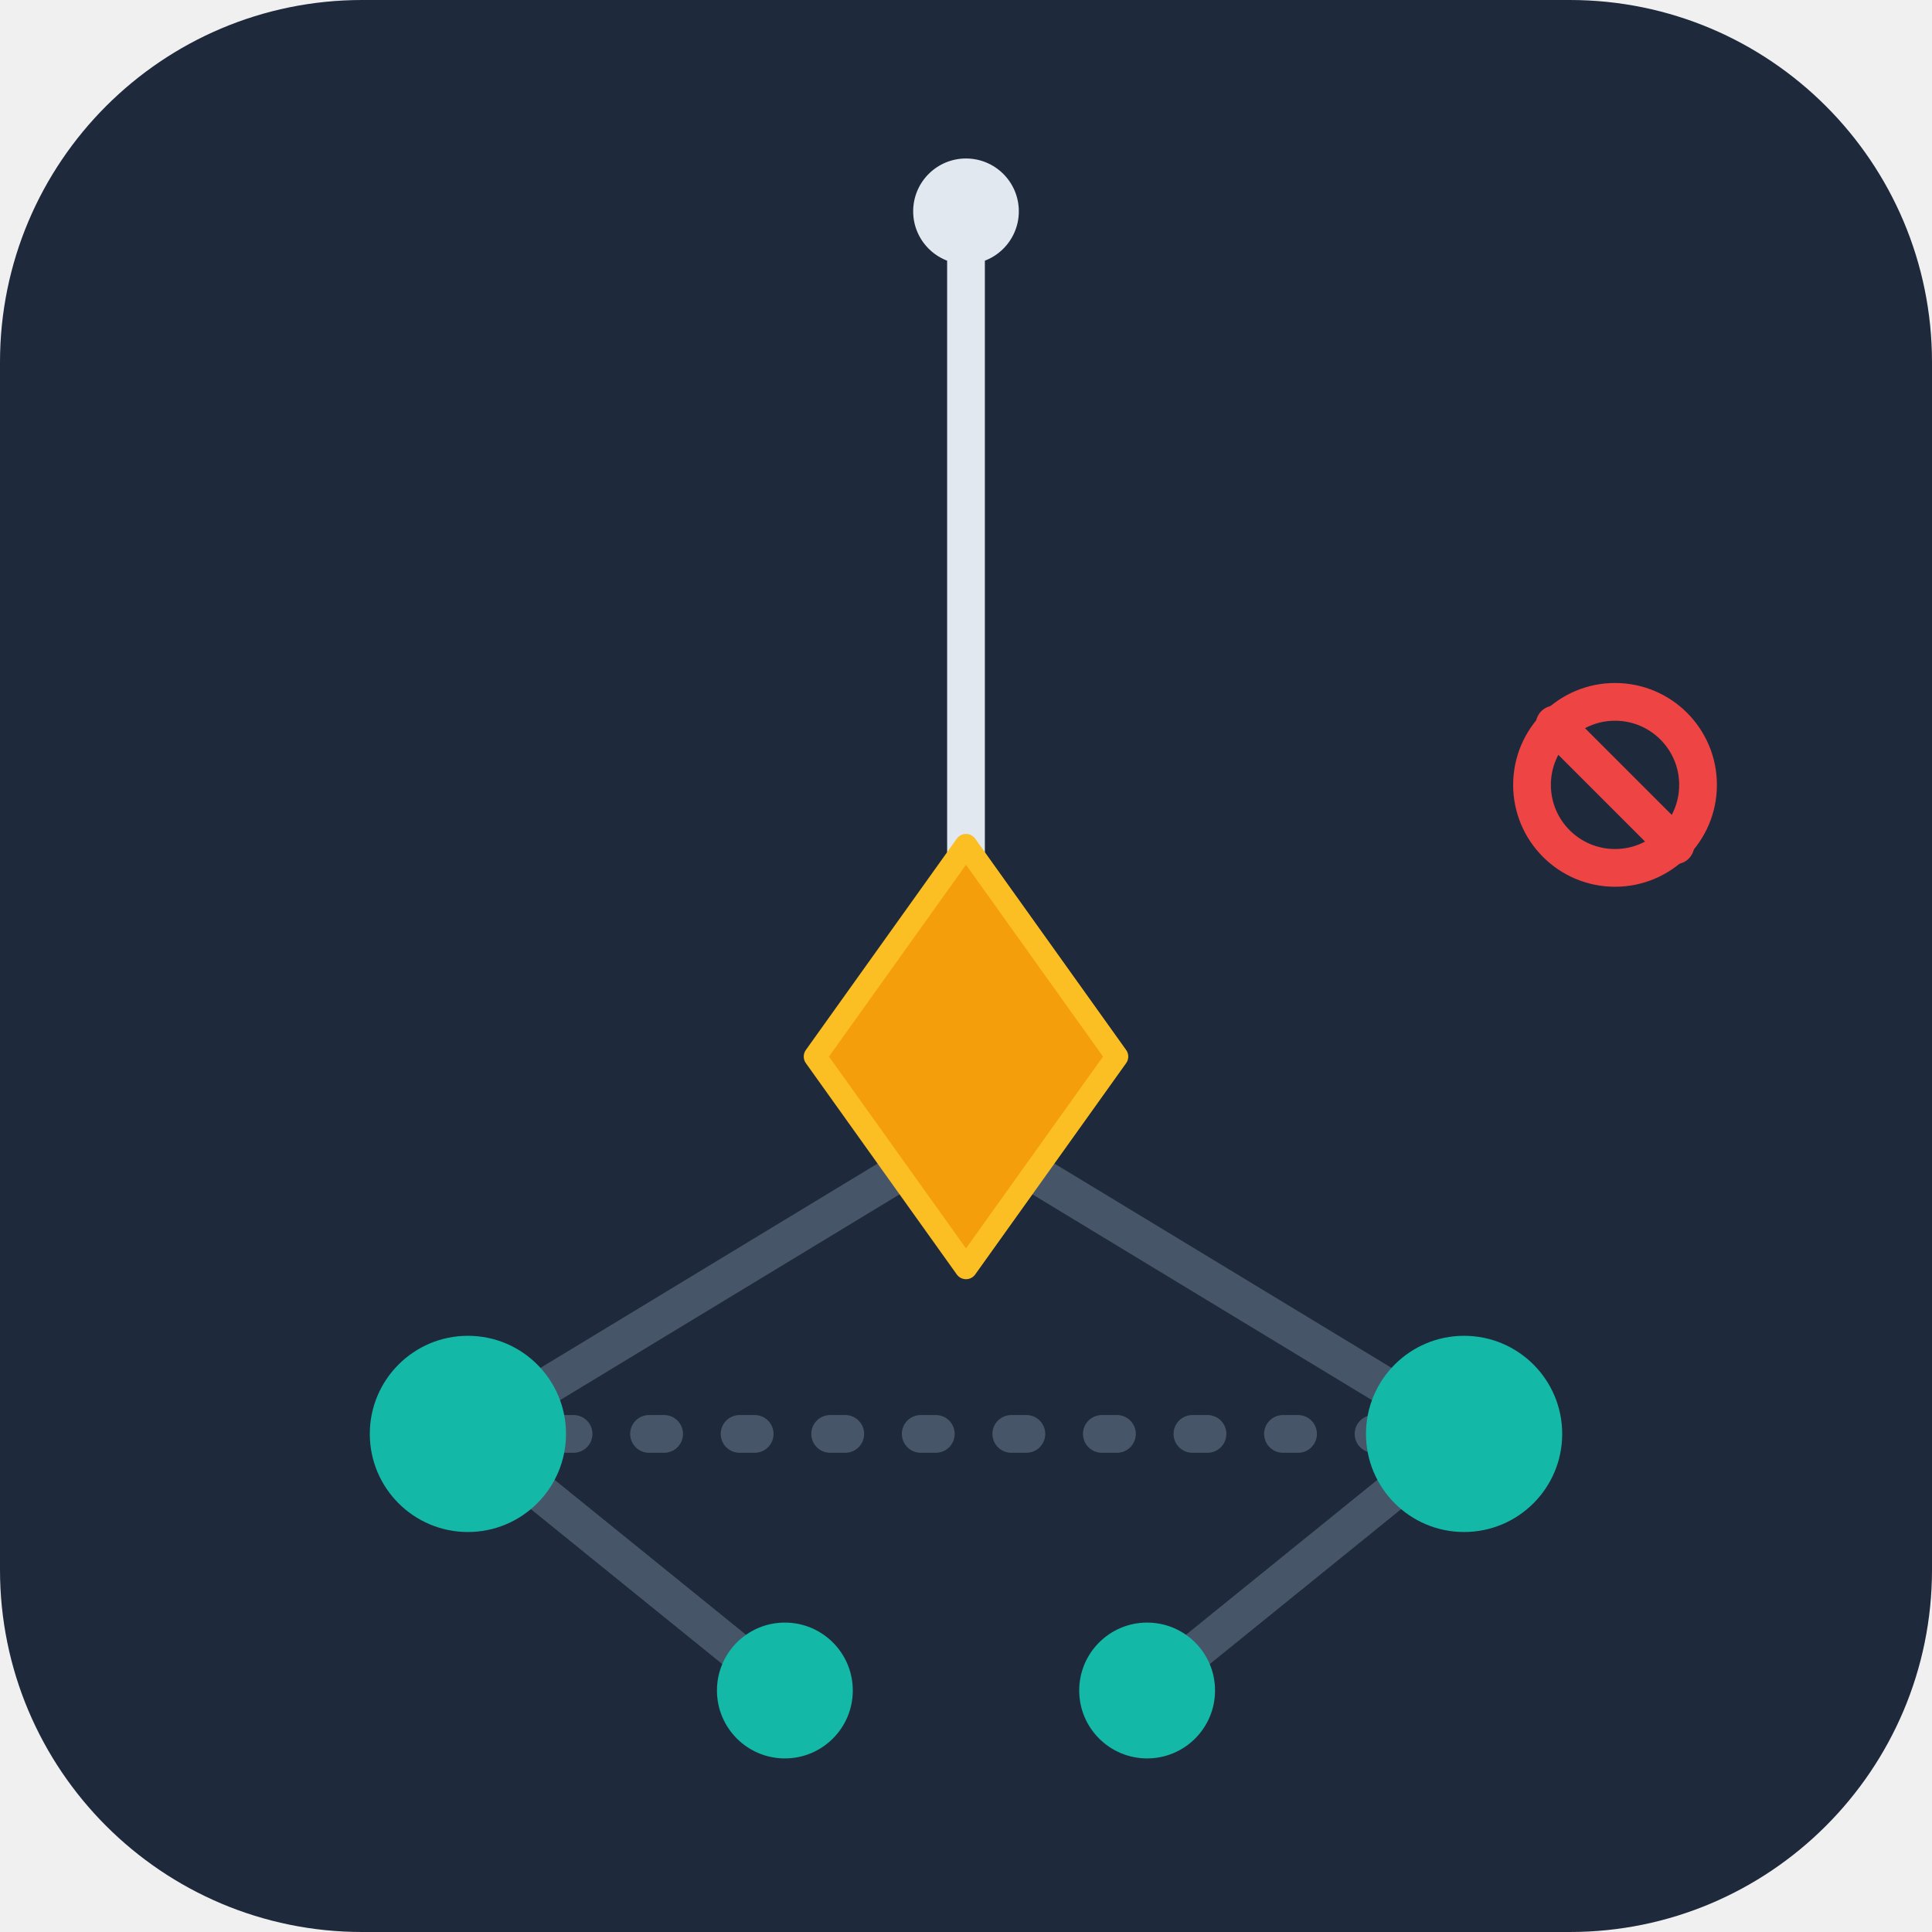
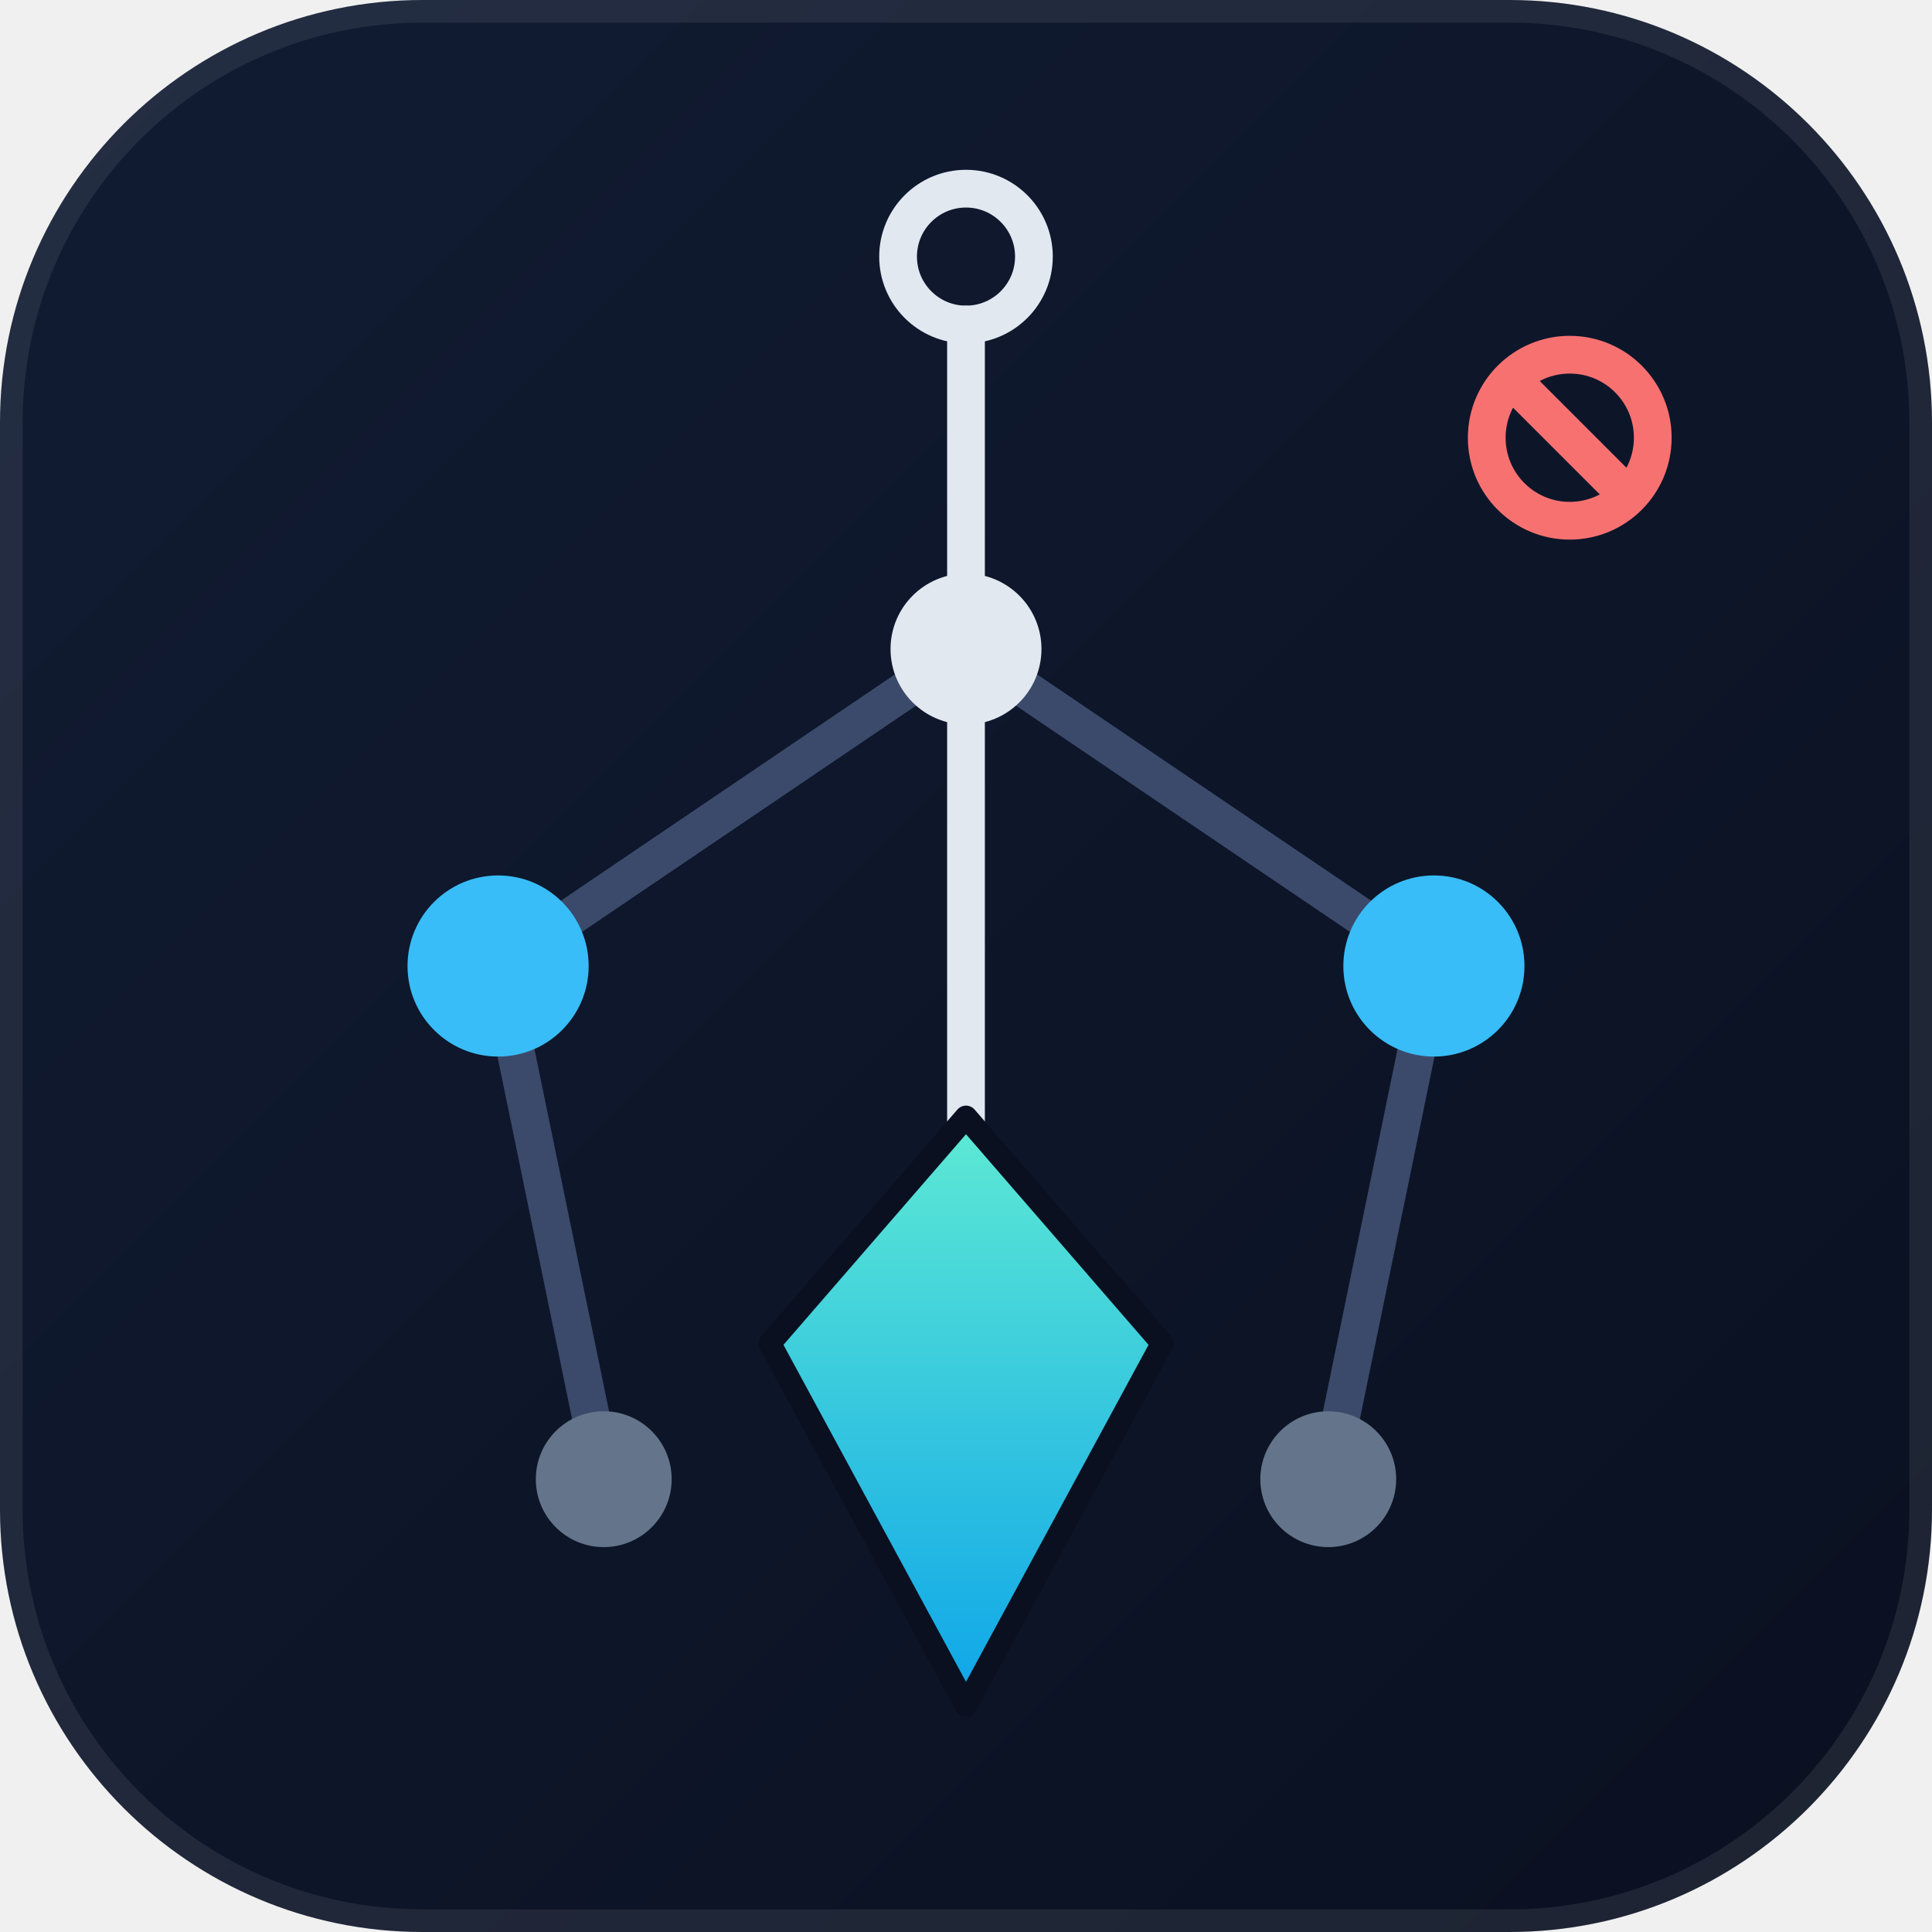
<svg xmlns="http://www.w3.org/2000/svg" viewBox="0 0 256 256" width="256" height="256" role="img" aria-labelledby="t">
-   <rect width="256" height="256" rx="48" fill="#1E293B" />
-   <g stroke="#475569" stroke-width="5" stroke-linecap="round">
-     <line x1="128" y1="150" x2="62" y2="190" />
-     <line x1="128" y1="150" x2="194" y2="190" />
-     <line x1="62" y1="190" x2="104" y2="224" />
-     <line x1="194" y1="190" x2="152" y2="224" />
-     <line x1="62" y1="190" x2="194" y2="190" stroke-dasharray="2 10" />
+   <defs>
+     <linearGradient id="bg" x1="0" y1="0" x2="1" y2="1">
+       <stop offset="0" stop-color="#111C33" />
+       <stop offset="1" stop-color="#0A1020" />
+     </linearGradient>
+     <linearGradient id="bob" x1="0" y1="0" x2="0" y2="1">
+       <stop offset="0" stop-color="#5EEAD4" />
+       <stop offset="1" stop-color="#0EA5E9" />
+     </linearGradient>
+   </defs>
+   <rect width="256" height="256" rx="56" fill="url(#bg)" />
+   <rect x="1.5" y="1.5" width="253" height="253" rx="54.5" fill="none" stroke="#FFFFFF" stroke-opacity=".08" stroke-width="3" />
+   <g stroke="#3B4A6B" stroke-width="5" stroke-linecap="round" fill="none">
+     <line x1="128" y1="86" x2="66" y2="128" />
+     <line x1="128" y1="86" x2="190" y2="128" />
+     <line x1="66" y1="128" x2="80" y2="196" />
+     <line x1="190" y1="128" x2="176" y2="196" />
  </g>
-   <circle cx="214" cy="104" r="11" fill="none" stroke="#EF4444" stroke-width="5" />
-   <line x1="206" y1="96" x2="222" y2="112" stroke="#EF4444" stroke-width="5" stroke-linecap="round" />
-   <g fill="#14B8A6">
-     <circle cx="62" cy="190" r="13" />
-     <circle cx="194" cy="190" r="13" />
-     <circle cx="104" cy="224" r="9" />
-     <circle cx="152" cy="224" r="9" />
+   <circle cx="208" cy="58" r="11" fill="none" stroke="#F87171" stroke-width="5" />
+   <line x1="200.5" y1="50.5" x2="215.5" y2="65.5" stroke="#F87171" stroke-width="5" stroke-linecap="round" />
+   <g fill="#38BDF8">
+     <circle cx="66" cy="128" r="12" />
+     <circle cx="190" cy="128" r="12" />
  </g>
-   <line x1="128" y1="28" x2="128" y2="118" stroke="#E2E8F0" stroke-width="5" stroke-linecap="round" />
-   <circle cx="128" cy="28" r="7" fill="#E2E8F0" />
-   <path d="M128 112 L148 140 L128 168 L108 140 Z" fill="#F59E0B" stroke="#FBBF24" stroke-width="3" stroke-linejoin="round" />
-   <circle cx="128" cy="150" r="0" fill="#14B8A6" />
+   <g fill="#64748B">
+     <circle cx="80" cy="196" r="9" />
+     <circle cx="176" cy="196" r="9" />
+   </g>
+   <circle cx="128" cy="34" r="9" fill="none" stroke="#E2E8F0" stroke-width="5" />
+   <line x1="128" y1="43" x2="128" y2="152" stroke="#E2E8F0" stroke-width="5" stroke-linecap="round" />
+   <circle cx="128" cy="86" r="10" fill="#E2E8F0" />
+   <path d="M128 148 L154 178 L128 226 L102 178 Z" fill="url(#bob)" stroke="#0A1020" stroke-width="3" stroke-linejoin="round" />
</svg>
